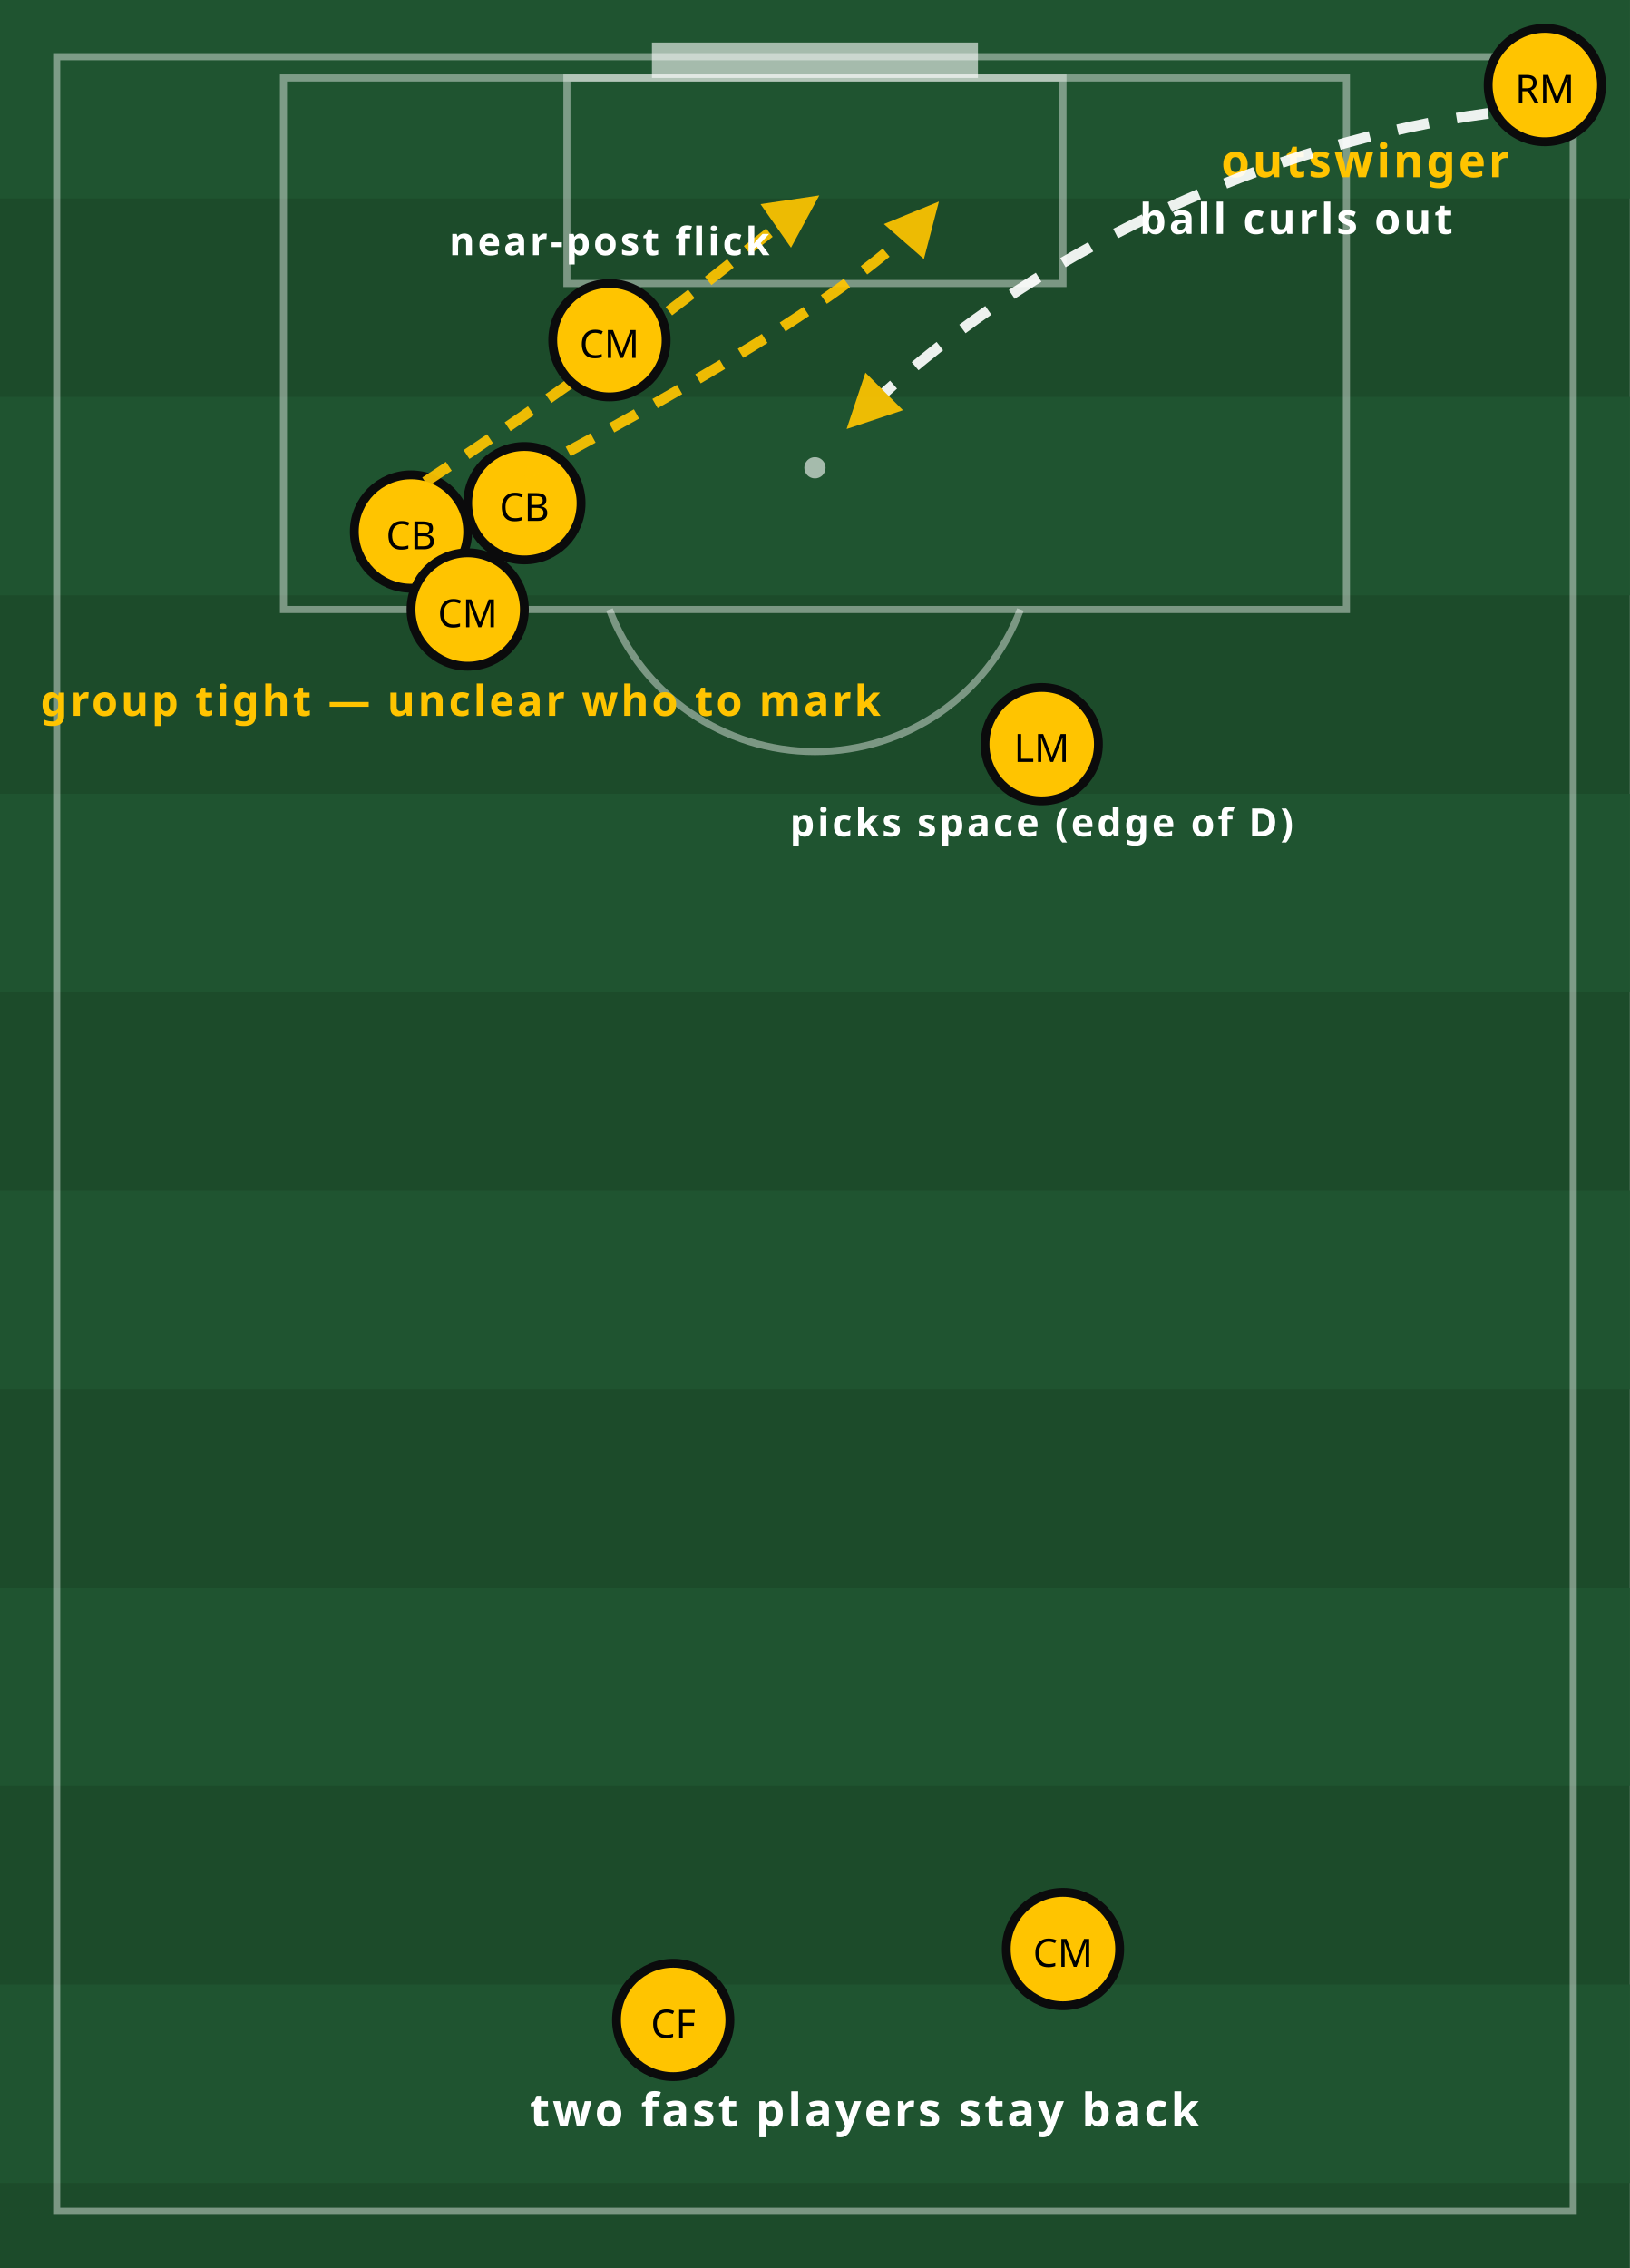
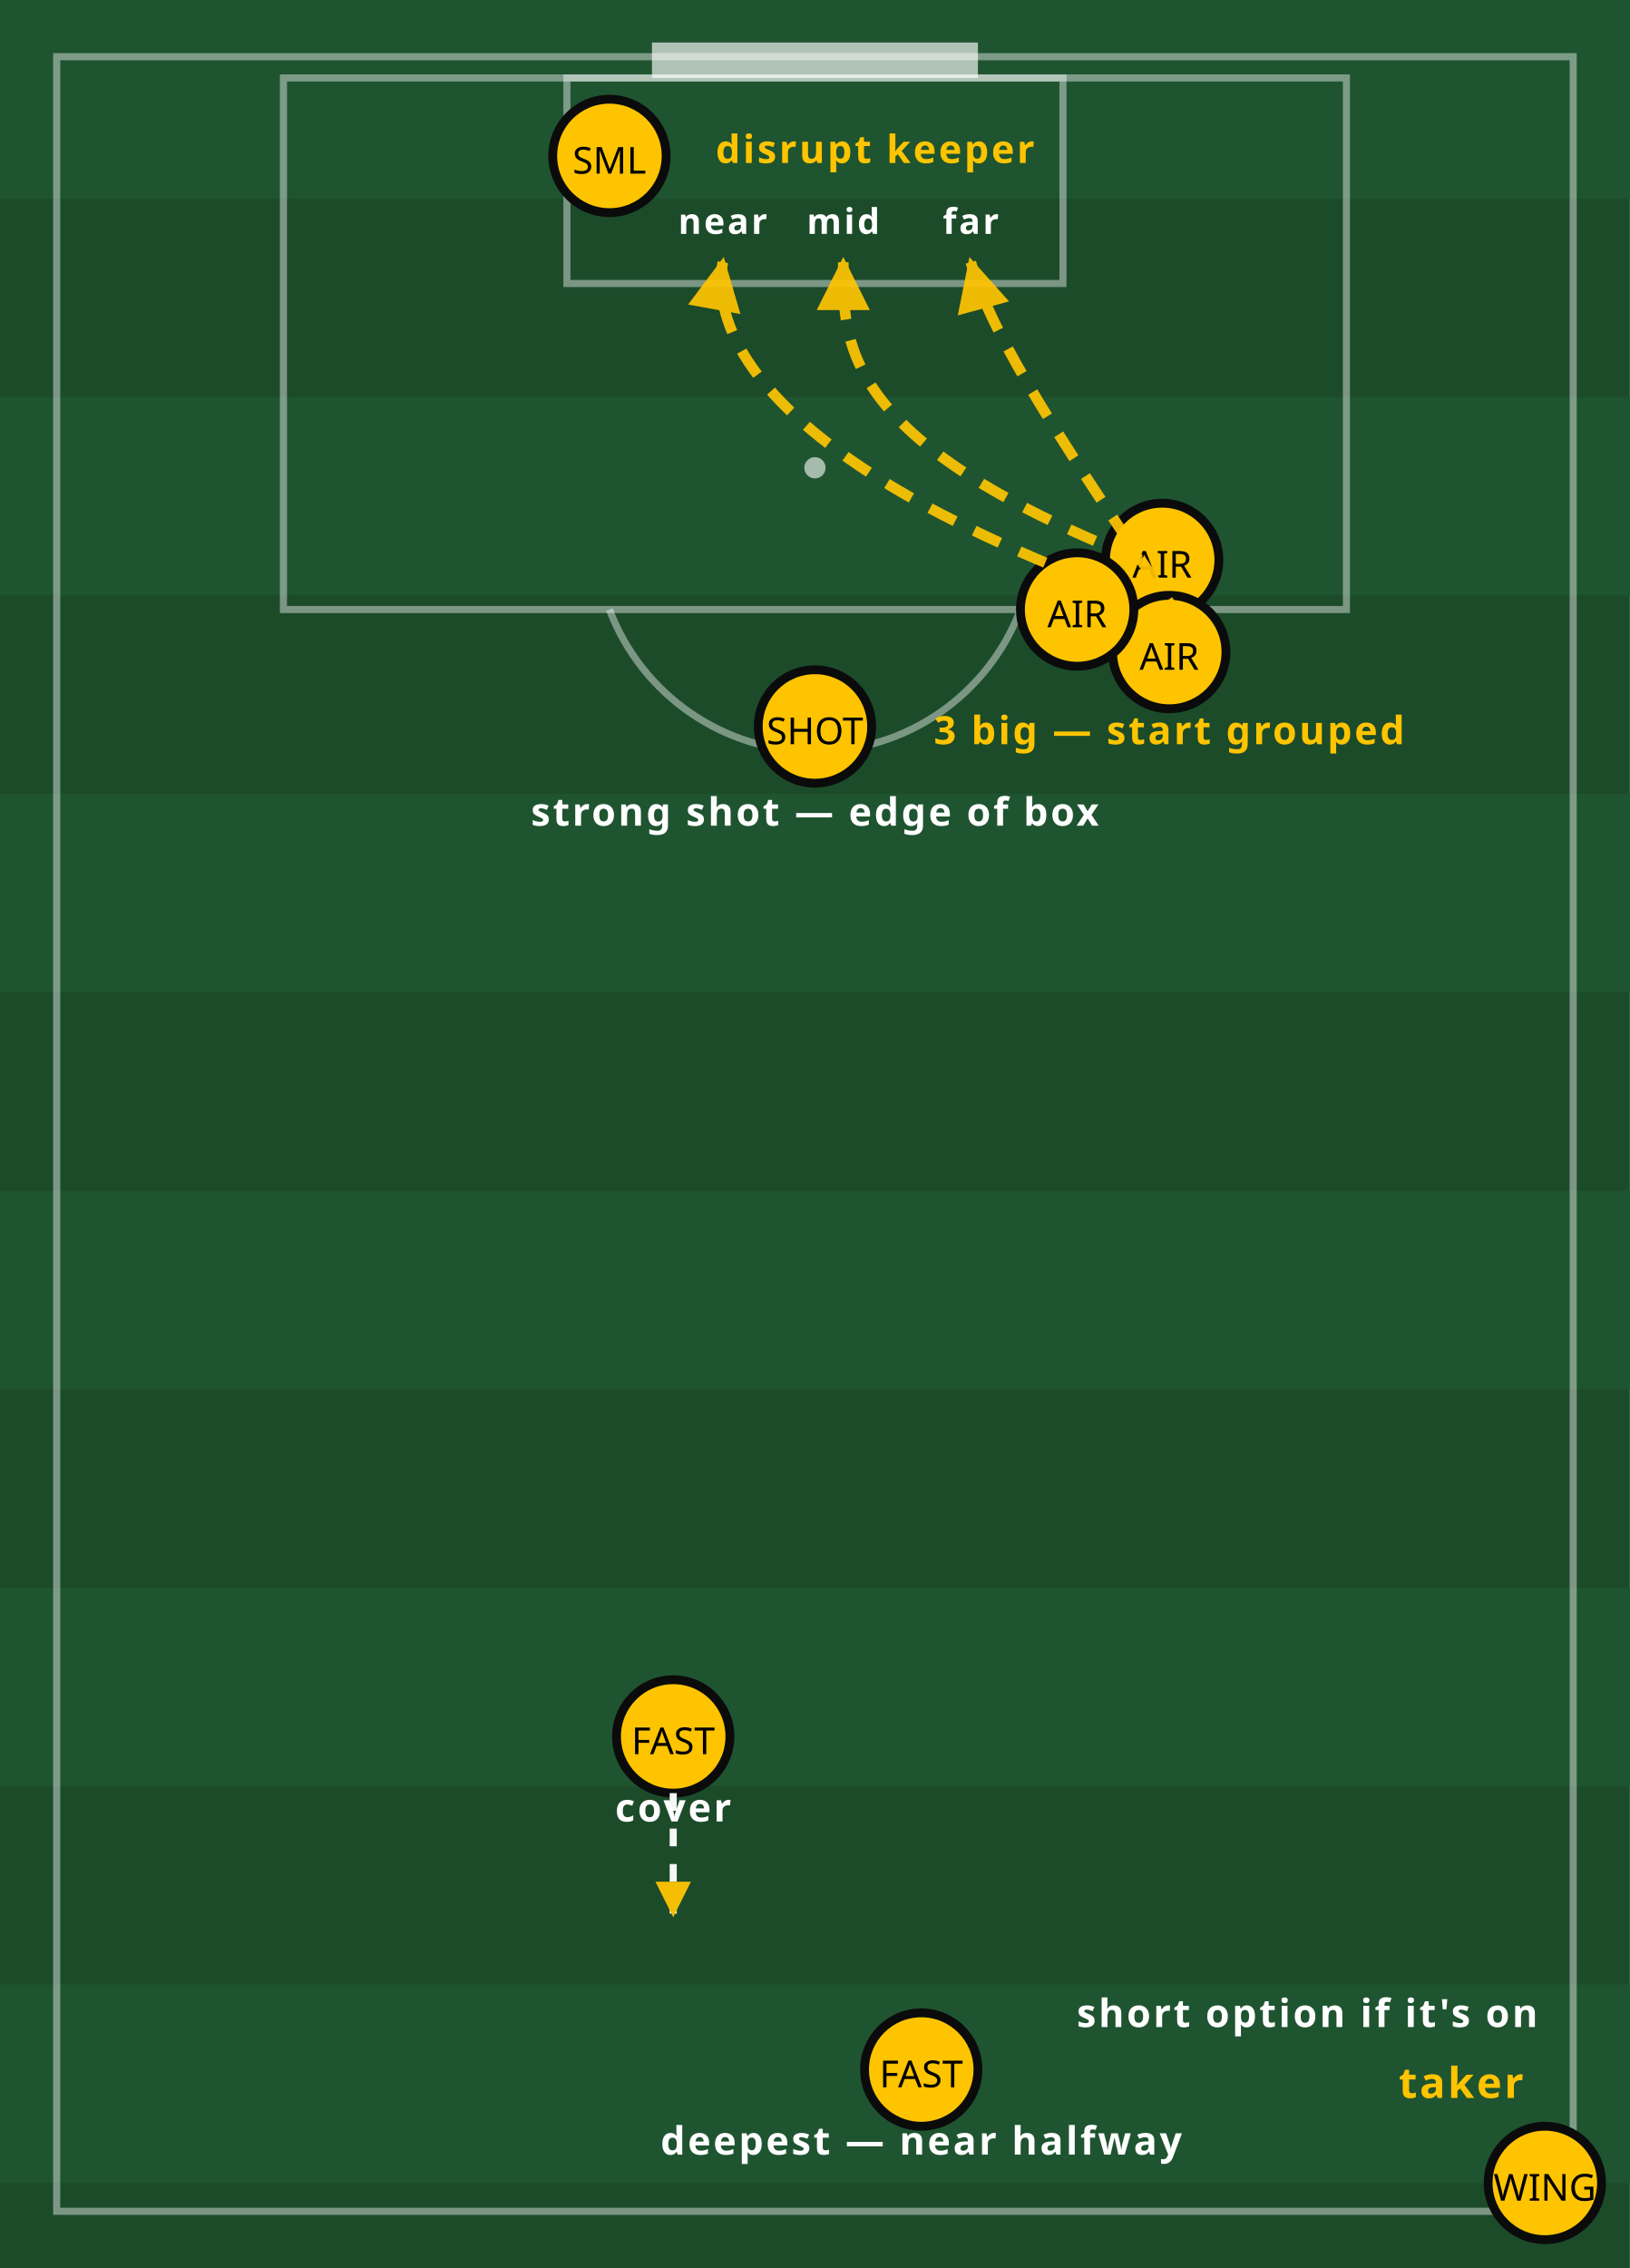
<svg xmlns="http://www.w3.org/2000/svg" viewBox="0 0 460 640" role="img" aria-label="Attacking corner routine 1">
  <defs>
    <marker id="ah" viewBox="0 0 10 10" refX="9" refY="5" markerWidth="5" markerHeight="5" orient="auto-start-reverse">
      <path d="M 0 0 L 10 5 L 0 10 z" fill="#FFC400" />
    </marker>
  </defs>
  <rect x="0" y="0" width="460" height="640" fill="#1C4B2A" />
  <rect x="0" y="0" width="460" height="56" fill="#1F5430" />
  <rect x="0" y="112" width="460" height="56" fill="#1F5430" />
  <rect x="0" y="224" width="460" height="56" fill="#1F5430" />
  <rect x="0" y="336" width="460" height="56" fill="#1F5430" />
  <rect x="0" y="448" width="460" height="56" fill="#1F5430" />
  <rect x="0" y="560" width="460" height="56" fill="#1F5430" />
  <rect x="16" y="16" width="428" height="608" stroke="#ffffff" stroke-opacity=".42" fill="none" stroke-width="2" />
-   <rect x="184.0" y="12" width="92" height="10" fill="#ffffff" fill-opacity=".6" />
+   <rect x="184.0" y="12" width="92" height="10" fill="#ffffff" fill-opacity=".65" />
  <rect x="80.0" y="22" width="300" height="150" stroke="#ffffff" stroke-opacity=".42" fill="none" stroke-width="2" />
  <rect x="160.0" y="22" width="140" height="58" stroke="#ffffff" stroke-opacity=".42" fill="none" stroke-width="2" />
  <circle cx="230.0" cy="132" r="3" fill="#ffffff" fill-opacity=".6" />
  <path d="M 172.0 172 A 62 62 0 0 0 288.0 172" stroke="#ffffff" stroke-opacity=".42" fill="none" stroke-width="2" />
-   <circle cx="436" cy="24" r="16" fill="#FFC400" stroke="#0B0B0C" stroke-width="2.5" />
-   <text x="436" y="29" fill="#000000" font-family="Archivo Black,sans-serif" font-size="11" text-anchor="middle">RM</text>
-   <text x="426" y="50" fill="#FFC400" font-family="Barlow Condensed,sans-serif" font-size="13" font-weight="600" text-anchor="end" letter-spacing=".8">outswinger</text>
-   <circle cx="116.0" cy="150" r="16" fill="#FFC400" stroke="#0B0B0C" stroke-width="2.5" />
-   <text x="116.0" y="155" fill="#000000" font-family="Archivo Black,sans-serif" font-size="11" text-anchor="middle">CB</text>
-   <circle cx="148.0" cy="142" r="16" fill="#FFC400" stroke="#0B0B0C" stroke-width="2.5" />
-   <text x="148.0" y="147" fill="#000000" font-family="Archivo Black,sans-serif" font-size="11" text-anchor="middle">CB</text>
-   <circle cx="132.0" cy="172" r="16" fill="#FFC400" stroke="#0B0B0C" stroke-width="2.5" />
-   <text x="132.0" y="177" fill="#000000" font-family="Archivo Black,sans-serif" font-size="11" text-anchor="middle">CM</text>
-   <text x="130.0" y="202" fill="#FFC400" font-family="Barlow Condensed,sans-serif" font-size="12" font-weight="600" text-anchor="middle" letter-spacing=".8">group tight — unclear who to mark</text>
-   <path d="M 120.0 136 C 190.0 90, 210.0 70, 230.0 56" fill="none" stroke="#FFC400" stroke-width="3" stroke-dasharray="8 6" marker-end="url(#ah)" opacity=".92" />
-   <path d="M 148.0 134 C 220.0 96, 250.0 74, 264.0 58" fill="none" stroke="#FFC400" stroke-width="3" stroke-dasharray="8 6" marker-end="url(#ah)" opacity=".92" />
-   <path d="M 420 32 C 360 40, 290.0 70, 240.0 120" fill="none" stroke="#ffffff" stroke-width="3" stroke-dasharray="9 8" marker-end="url(#ah)" opacity=".92" />
-   <text x="410" y="66" fill="#ffffff" font-family="Barlow Condensed,sans-serif" font-size="12" font-weight="600" text-anchor="end" letter-spacing=".8">ball curls out</text>
-   <circle cx="190.0" cy="570" r="16" fill="#FFC400" stroke="#0B0B0C" stroke-width="2.5" />
-   <text x="190.0" y="575" fill="#000000" font-family="Archivo Black,sans-serif" font-size="11" text-anchor="middle">CF</text>
-   <circle cx="300.0" cy="550" r="16" fill="#FFC400" stroke="#0B0B0C" stroke-width="2.5" />
-   <text x="300.0" y="555" fill="#000000" font-family="Archivo Black,sans-serif" font-size="11" text-anchor="middle">CM</text>
-   <text x="244.0" y="600" fill="#ffffff" font-family="Barlow Condensed,sans-serif" font-size="13" font-weight="600" text-anchor="middle" letter-spacing=".8">two fast players stay back</text>
-   <circle cx="294.0" cy="210" r="16" fill="#FFC400" stroke="#0B0B0C" stroke-width="2.5" />
-   <text x="294.0" y="215" fill="#000000" font-family="Archivo Black,sans-serif" font-size="11" text-anchor="middle">LM</text>
-   <text x="294.0" y="236" fill="#ffffff" font-family="Barlow Condensed,sans-serif" font-size="11" font-weight="600" text-anchor="middle" letter-spacing=".8">picks space (edge of D)</text>
-   <circle cx="172.0" cy="96" r="16" fill="#FFC400" stroke="#0B0B0C" stroke-width="2.5" />
-   <text x="172.0" y="101" fill="#000000" font-family="Archivo Black,sans-serif" font-size="11" text-anchor="middle">CM</text>
-   <text x="172.0" y="72" fill="#ffffff" font-family="Barlow Condensed,sans-serif" font-size="11" font-weight="600" text-anchor="middle" letter-spacing=".8">near-post flick</text>
+   <circle cx="436" cy="616" r="16" fill="#FFC400" stroke="#0B0B0C" stroke-width="2.5" />
+   <text x="436" y="621" fill="#000000" font-family="Archivo Black,sans-serif" font-size="10.5" text-anchor="middle">WING</text>
+   <text x="430" y="592" fill="#FFC400" font-family="Barlow Condensed,sans-serif" font-size="12" font-weight="600" text-anchor="end" letter-spacing=".7">taker</text>
+   <circle cx="172.0" cy="44" r="16" fill="#FFC400" stroke="#0B0B0C" stroke-width="2.5" />
+   <text x="172.0" y="49" fill="#000000" font-family="Archivo Black,sans-serif" font-size="10.5" text-anchor="middle">SML</text>
+   <text x="202.0" y="46" fill="#FFC400" font-family="Barlow Condensed,sans-serif" font-size="11" font-weight="600" text-anchor="start" letter-spacing=".7">disrupt keeper</text>
+   <circle cx="328.0" cy="158" r="16" fill="#FFC400" stroke="#0B0B0C" stroke-width="2.5" />
+   <text x="328.0" y="163" fill="#000000" font-family="Archivo Black,sans-serif" font-size="10.5" text-anchor="middle">AIR</text>
+   <circle cx="330.0" cy="184" r="16" fill="#FFC400" stroke="#0B0B0C" stroke-width="2.5" />
+   <text x="330.0" y="189" fill="#000000" font-family="Archivo Black,sans-serif" font-size="10.5" text-anchor="middle">AIR</text>
+   <circle cx="304.0" cy="172" r="16" fill="#FFC400" stroke="#0B0B0C" stroke-width="2.5" />
+   <text x="304.0" y="177" fill="#000000" font-family="Archivo Black,sans-serif" font-size="10.5" text-anchor="middle">AIR</text>
+   <text x="330.0" y="210" fill="#FFC400" font-family="Barlow Condensed,sans-serif" font-size="11" font-weight="600" text-anchor="middle" letter-spacing=".7">3 big — start grouped</text>
+   <path d="M 308.0 164 C 220.0 130, 200.0 96, 204.0 74" fill="none" stroke="#FFC400" stroke-width="3" stroke-dasharray="8 6" marker-end="url(#ah)" opacity=".92" />
+   <path d="M 322.0 158 C 236.0 124, 238.0 96, 238.0 74" fill="none" stroke="#FFC400" stroke-width="3" stroke-dasharray="8 6" marker-end="url(#ah)" opacity=".92" />
+   <path d="M 334.0 176 C 302.0 128, 280.0 96, 274.0 74" fill="none" stroke="#FFC400" stroke-width="3" stroke-dasharray="8 6" marker-end="url(#ah)" opacity=".92" />
+   <text x="204.0" y="66" fill="#ffffff" font-family="Barlow Condensed,sans-serif" font-size="10" font-weight="600" text-anchor="middle" letter-spacing=".7">near</text>
+   <text x="238.0" y="66" fill="#ffffff" font-family="Barlow Condensed,sans-serif" font-size="10" font-weight="600" text-anchor="middle" letter-spacing=".7">mid</text>
+   <text x="274.0" y="66" fill="#ffffff" font-family="Barlow Condensed,sans-serif" font-size="10" font-weight="600" text-anchor="middle" letter-spacing=".7">far</text>
+   <circle cx="230.0" cy="205" r="16" fill="#FFC400" stroke="#0B0B0C" stroke-width="2.5" />
+   <text x="230.0" y="210" fill="#000000" font-family="Archivo Black,sans-serif" font-size="10.5" text-anchor="middle">SHOT</text>
+   <text x="230.0" y="233" fill="#ffffff" font-family="Barlow Condensed,sans-serif" font-size="11" font-weight="600" text-anchor="middle" letter-spacing=".7">strong shot — edge of box</text>
+   <circle cx="190.0" cy="490" r="16" fill="#FFC400" stroke="#0B0B0C" stroke-width="2.5" />
+   <text x="190.0" y="495" fill="#000000" font-family="Archivo Black,sans-serif" font-size="10.5" text-anchor="middle">FAST</text>
+   <circle cx="260.0" cy="584" r="16" fill="#FFC400" stroke="#0B0B0C" stroke-width="2.5" />
+   <text x="260.0" y="589" fill="#000000" font-family="Archivo Black,sans-serif" font-size="10.5" text-anchor="middle">FAST</text>
+   <text x="190.0" y="514" fill="#ffffff" font-family="Barlow Condensed,sans-serif" font-size="11" font-weight="600" text-anchor="middle" letter-spacing=".7">cover</text>
+   <text x="260.0" y="608" fill="#ffffff" font-family="Barlow Condensed,sans-serif" font-size="11" font-weight="600" text-anchor="middle" letter-spacing=".7">deepest — near halfway</text>
+   <line x1="190.0" y1="506" x2="190.0" y2="540" stroke="#ffffff" stroke-width="2" marker-end="url(#ah)" stroke-dasharray="5 5" opacity=".95" />
+   <text x="434" y="572" fill="#ffffff" font-family="Barlow Condensed,sans-serif" font-size="11" font-weight="600" text-anchor="end" letter-spacing=".7">short option if it's on</text>
</svg>
